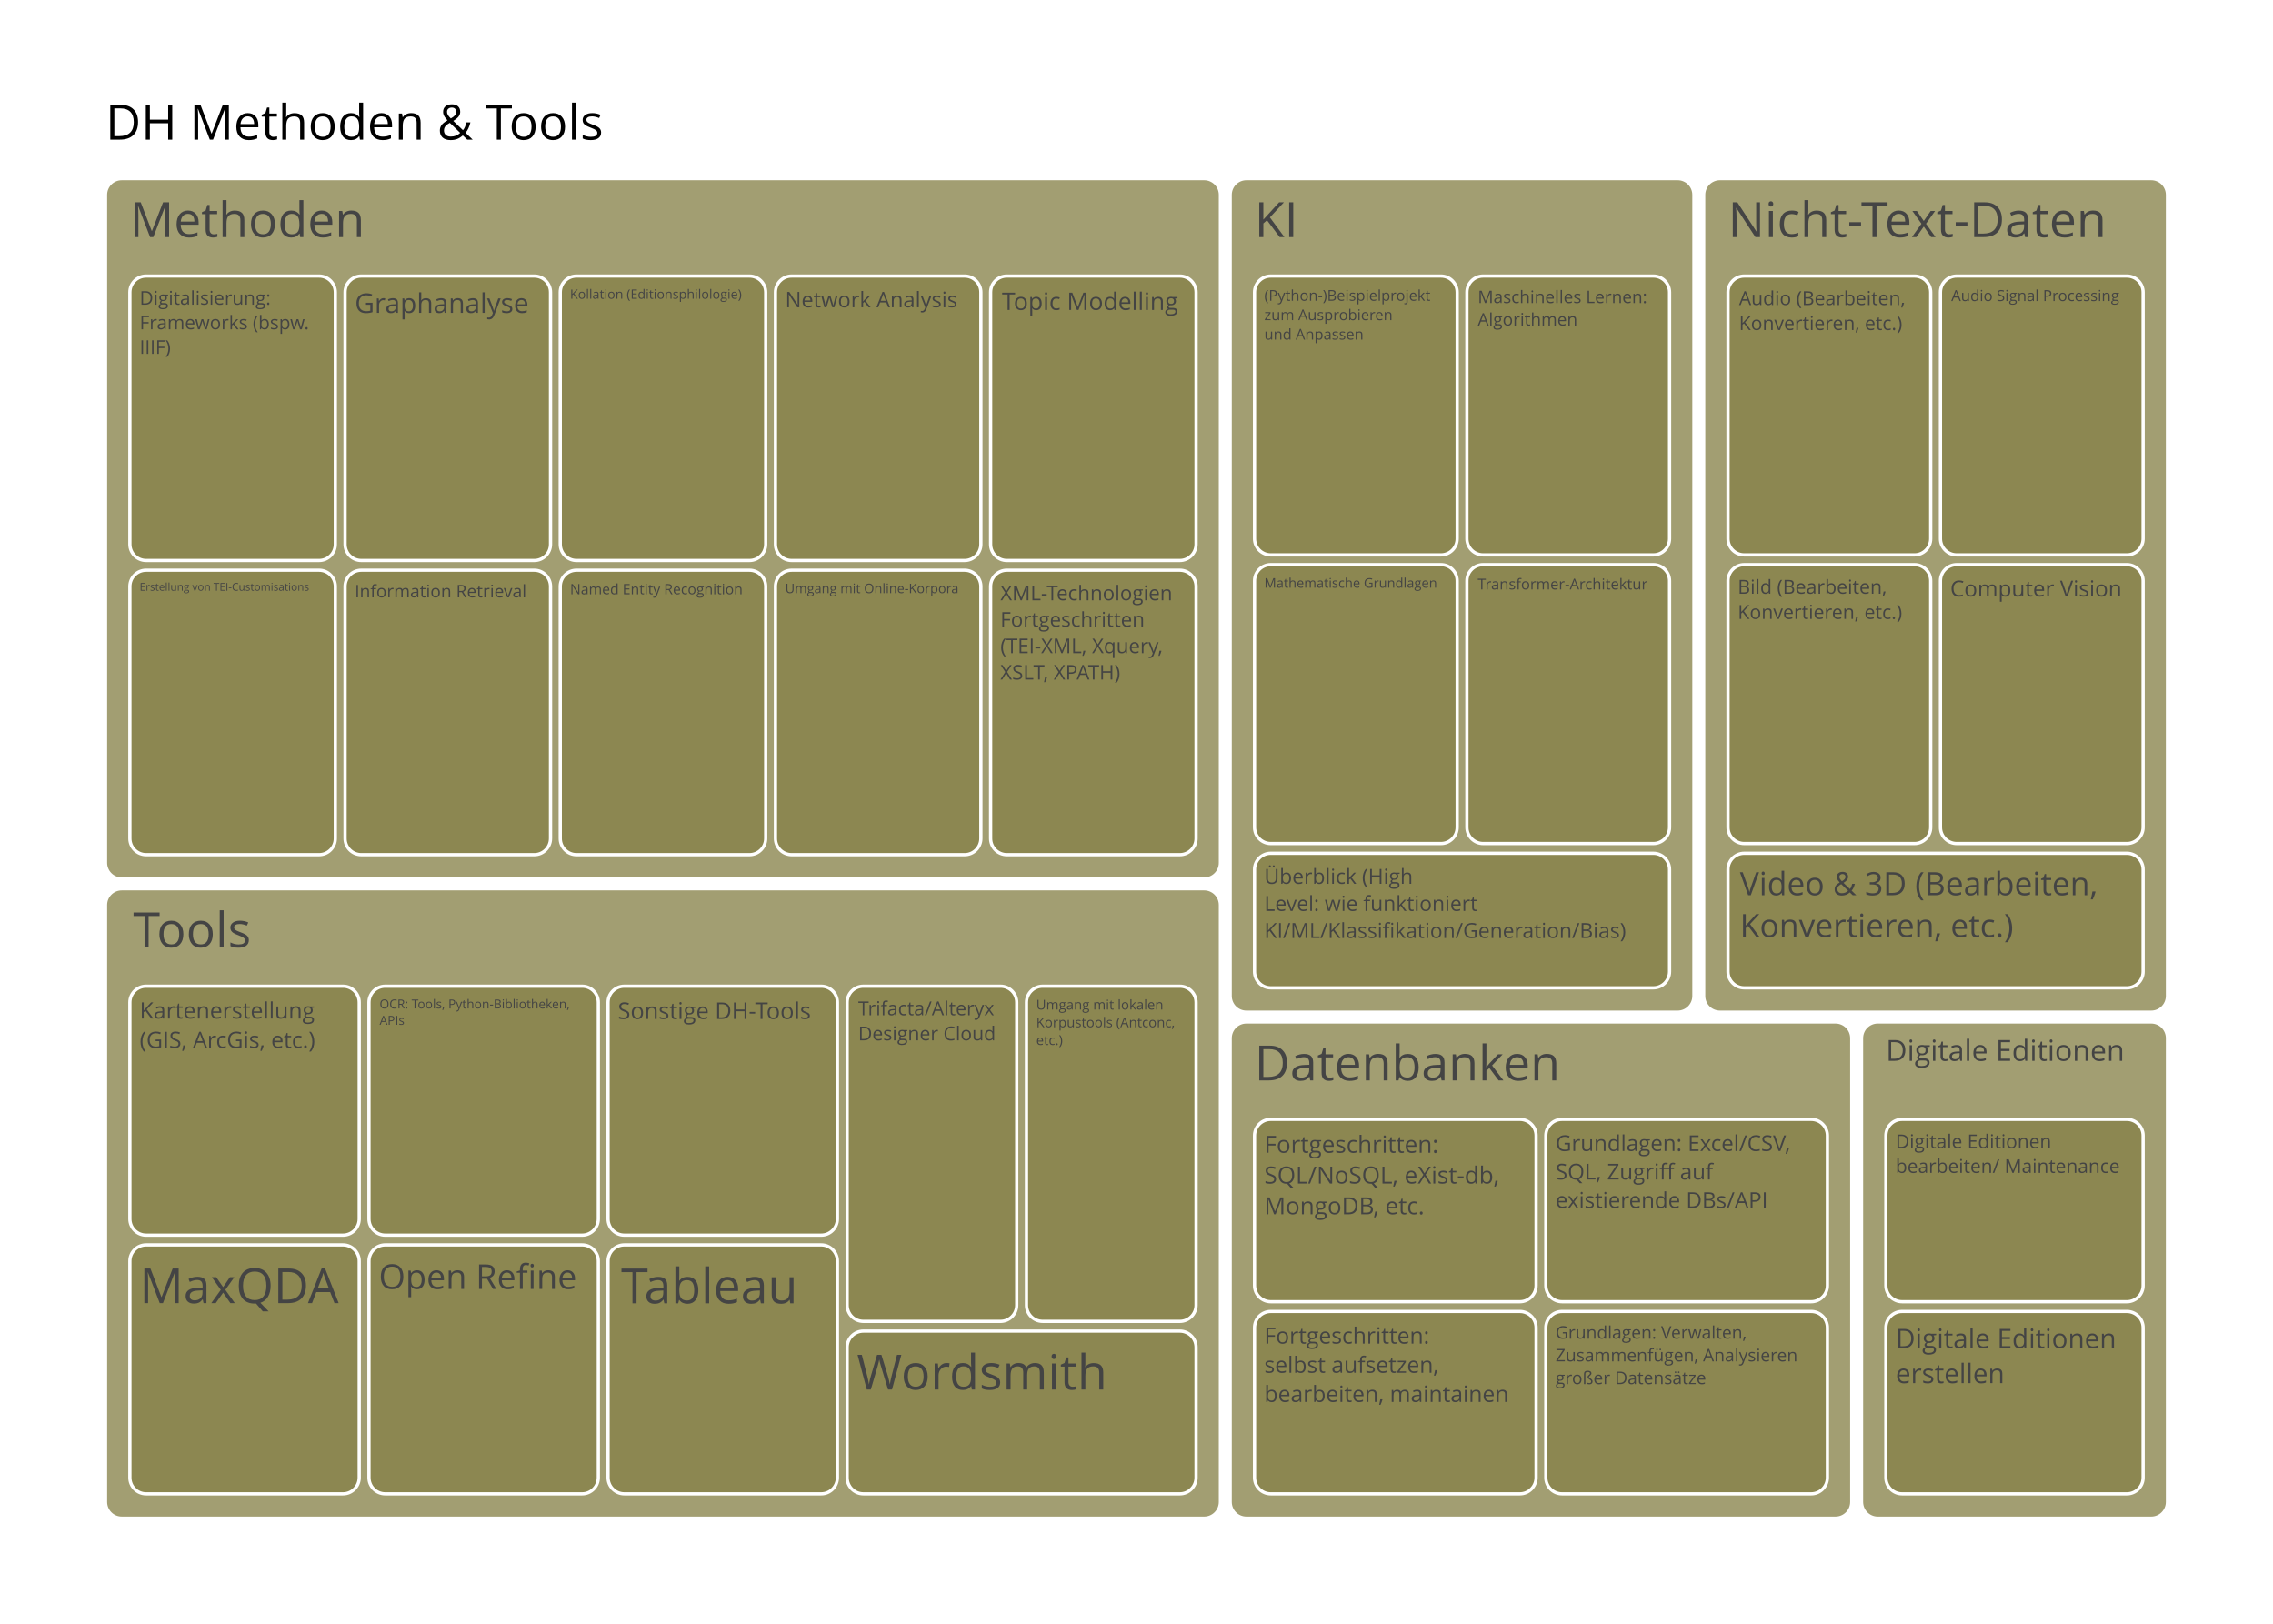
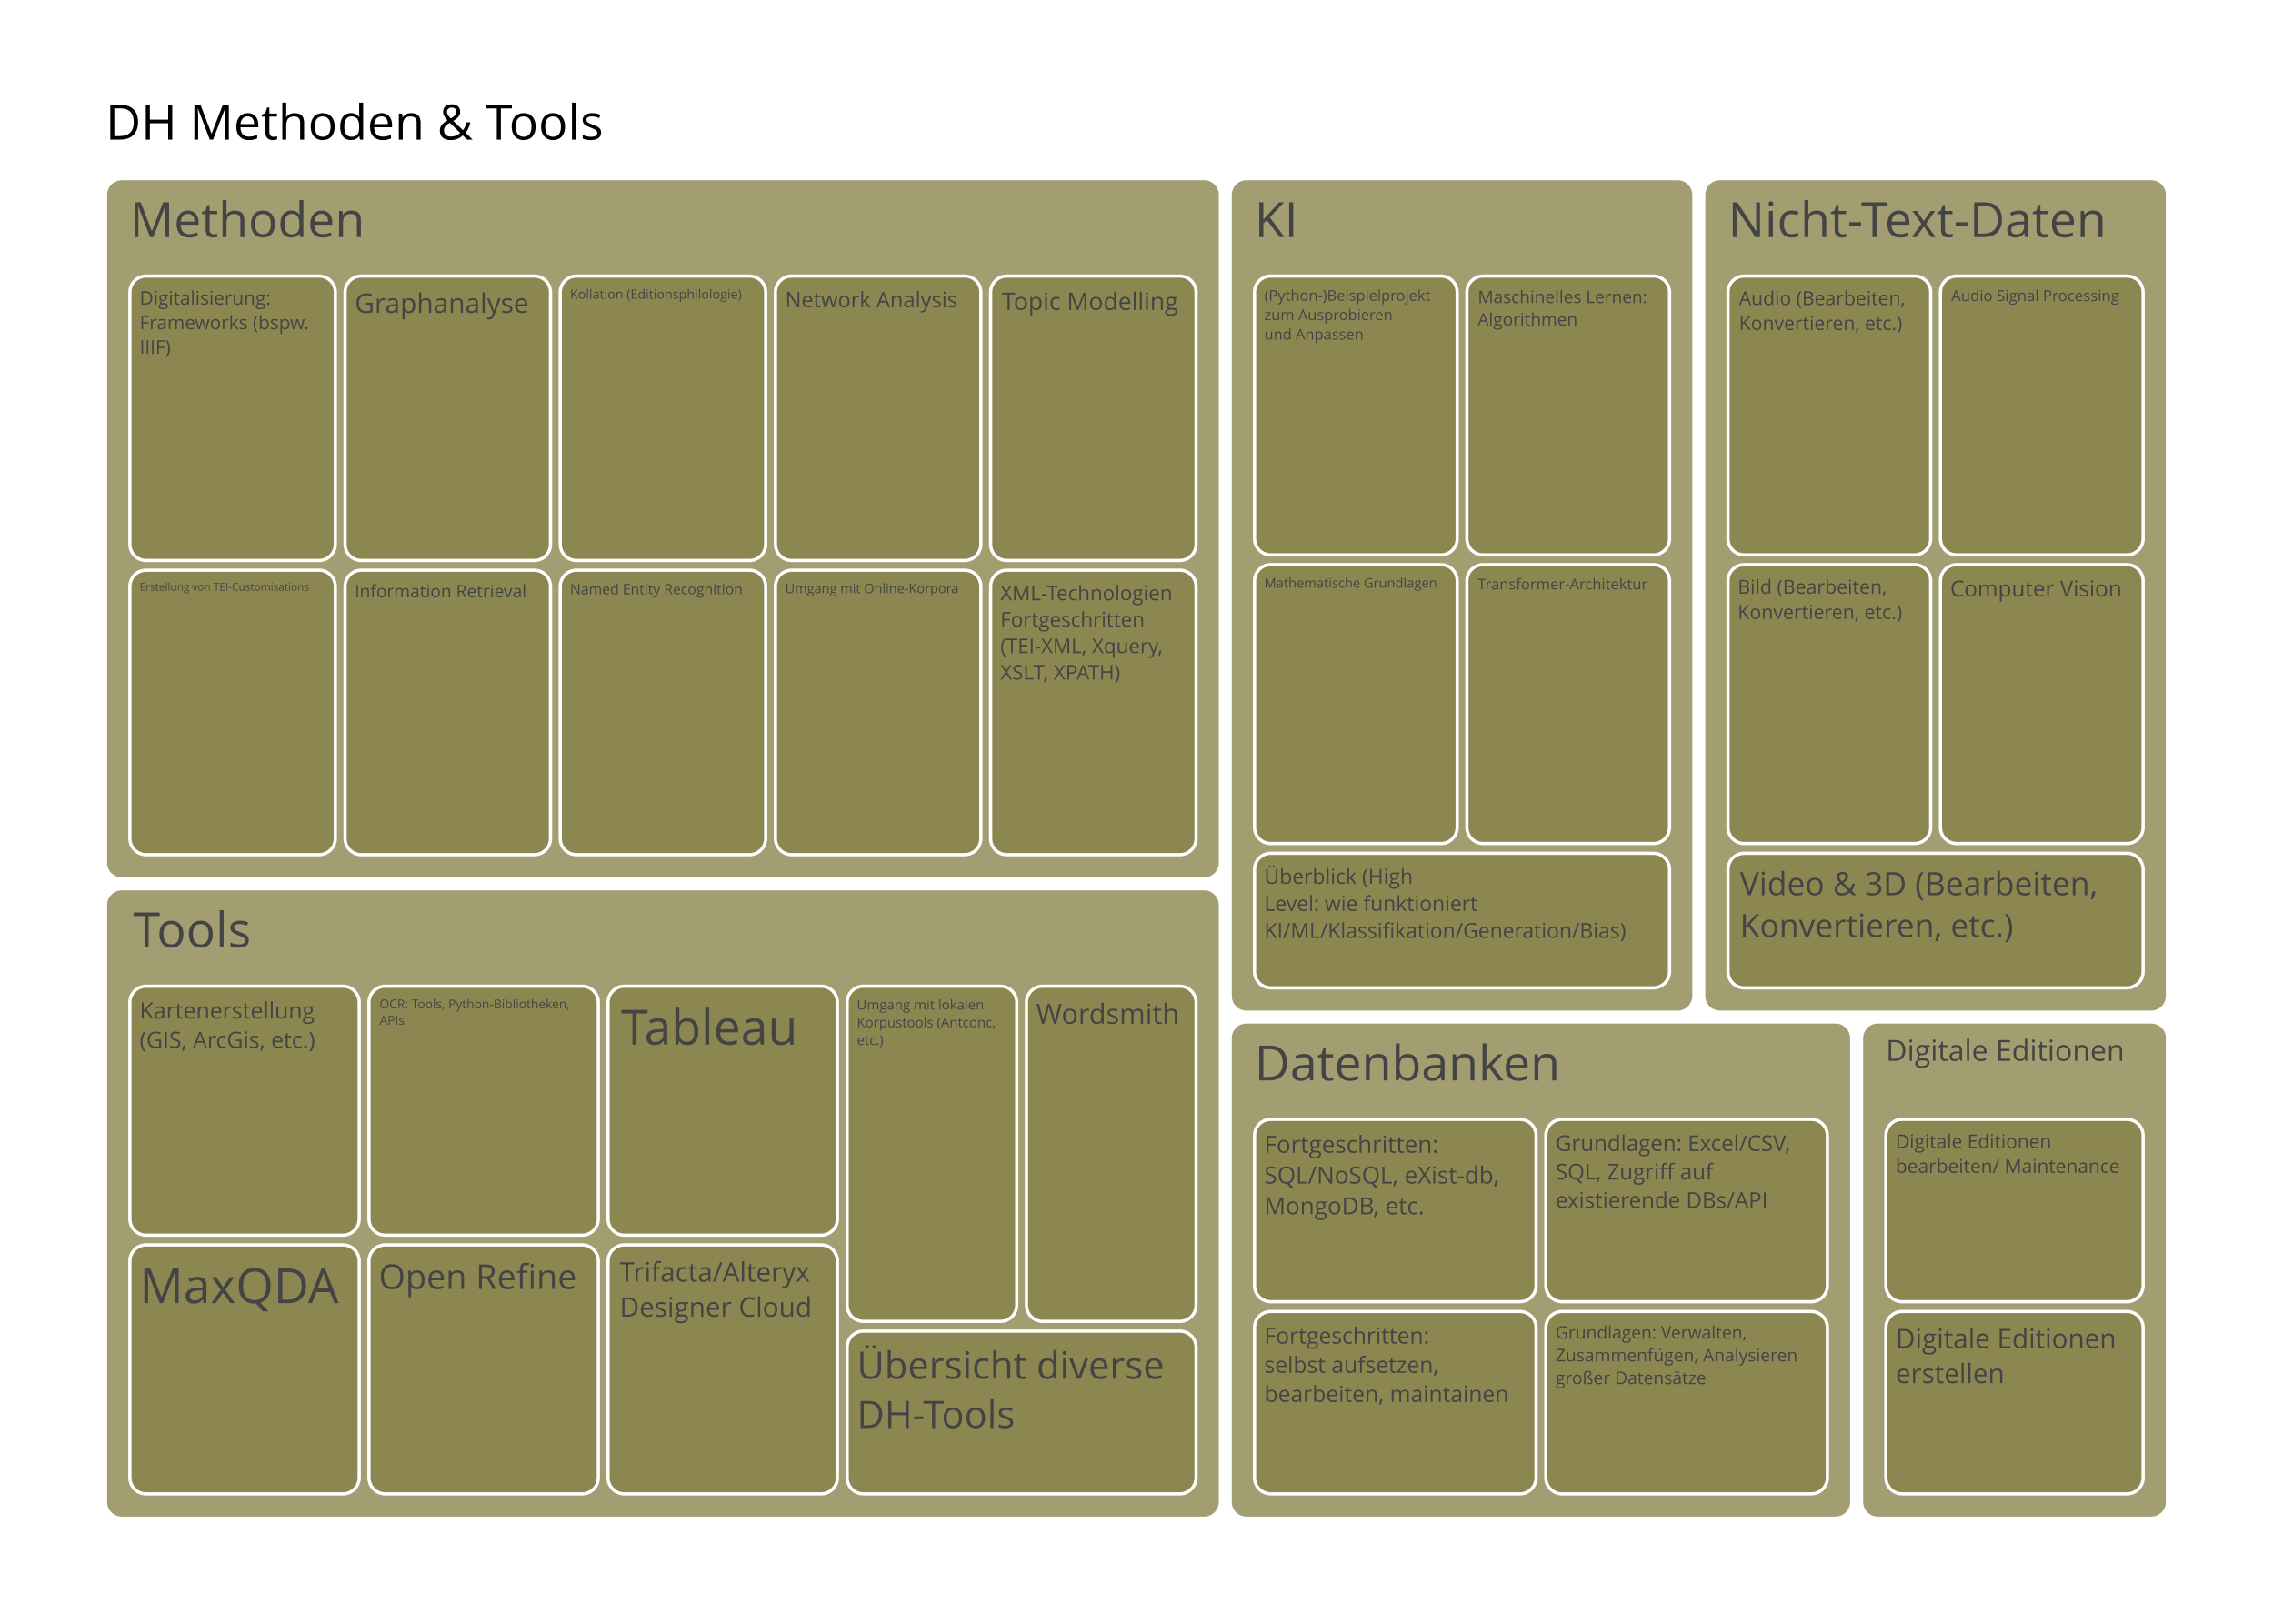
<svg xmlns="http://www.w3.org/2000/svg" class="main-svg" width="700" height="500" style="" viewBox="0 0 700 500">
  <rect x="0" y="0" width="700" height="500" style="fill: rgb(255, 255, 255); fill-opacity: 1;" />
-   <defs id="defs-286e02">
+   <defs id="defs-475397">
    <g class="clips" />
    <g class="gradients" />
    <g class="patterns" />
  </defs>
  <g class="bglayer" />
  <g class="layer-below">
    <g class="imagelayer" />
    <g class="shapelayer" />
  </g>
  <g class="cartesianlayer" />
  <g class="polarlayer" />
  <g class="smithlayer" />
  <g class="ternarylayer" />
  <g class="geolayer" />
  <g class="funnelarealayer" />
  <g class="pielayer" />
  <g class="iciclelayer" />
  <g class="treemaplayer">
    <g class="trace treemap" style="opacity: 1;">
      <g class="slice cursor-pointer">
        <path class="surface" d="M25,30a5,5 0 0 1 5,-5L670,25a5,5 0 0 1 5,5L675,470a5,5 0 0 1 -5,5L30,475a5,5 0 0 1 -5,-5Z" style="pointer-events: none; stroke-width: 0; fill: rgb(0, 0, 0); fill-opacity: 0; stroke: rgb(0, 0, 0); stroke-opacity: 0; opacity: 100;" />
        <g class="slicetext">
          <text data-notex="1" class="slicetext" text-anchor="start" x="0" y="0" style="font-family: 'Open Sans', verdana, arial, sans-serif; font-size: 15px; fill: rgb(0, 0, 0); fill-opacity: 1; white-space: pre;" transform="translate(32.5,43)">DH Methoden &amp; Tools</text>
        </g>
      </g>
      <g class="slice cursor-pointer">
        <path class="surface" d="M32.5,60a5,5 0 0 1 5,-5L370.843,55a5,5 0 0 1 5,5L375.843,265.684a5,5 0 0 1 -5,5L37.5,270.684a5,5 0 0 1 -5,-5Z" style="pointer-events: none; stroke-width: 1; fill: rgb(162, 158, 114); fill-opacity: 1; stroke: rgb(255, 255, 255); stroke-opacity: 1; opacity: 1;" />
        <g class="slicetext">
          <text data-notex="1" class="slicetext" text-anchor="start" x="0" y="0" style="font-family: 'Open Sans', verdana, arial, sans-serif; font-size: 15px; fill: rgb(68, 68, 68); fill-opacity: 1; white-space: pre;" transform="translate(40,73)">Methoden</text>
        </g>
      </g>
      <g class="slice cursor-pointer">
        <path class="surface" d="M32.5,278.684a5,5 0 0 1 5,-5L370.843,273.684a5,5 0 0 1 5,5L375.843,462.5a5,5 0 0 1 -5,5L37.5,467.5a5,5 0 0 1 -5,-5Z" style="pointer-events: none; stroke-width: 1; fill: rgb(162, 158, 114); fill-opacity: 1; stroke: rgb(255, 255, 255); stroke-opacity: 1; opacity: 1;" />
        <g class="slicetext">
          <text data-notex="1" class="slicetext" text-anchor="start" x="0" y="0" style="font-family: 'Open Sans', verdana, arial, sans-serif; font-size: 15px; fill: rgb(68, 68, 68); fill-opacity: 1; white-space: pre;" transform="translate(41,291.6842)">Tools</text>
        </g>
      </g>
      <g class="slice cursor-pointer">
        <path class="surface" d="M378.843,60a5,5 0 0 1 5,-5L516.671,55a5,5 0 0 1 5,5L521.671,306.688a5,5 0 0 1 -5,5L383.843,311.688a5,5 0 0 1 -5,-5Z" style="pointer-events: none; stroke-width: 1; fill: rgb(162, 158, 114); fill-opacity: 1; stroke: rgb(255, 255, 255); stroke-opacity: 1; opacity: 1;" />
        <g class="slicetext">
          <text data-notex="1" class="slicetext" text-anchor="start" x="0" y="0" style="font-family: 'Open Sans', verdana, arial, sans-serif; font-size: 15px; fill: rgb(68, 68, 68); fill-opacity: 1; white-space: pre;" transform="translate(386.3429,73)">KI</text>
        </g>
      </g>
      <g class="slice cursor-pointer">
        <path class="surface" d="M524.671,60a5,5 0 0 1 5,-5L662.5,55a5,5 0 0 1 5,5L667.5,306.688a5,5 0 0 1 -5,5L529.671,311.688a5,5 0 0 1 -5,-5Z" style="pointer-events: none; stroke-width: 1; fill: rgb(162, 158, 114); fill-opacity: 1; stroke: rgb(255, 255, 255); stroke-opacity: 1; opacity: 1;" />
        <g class="slicetext">
          <text data-notex="1" class="slicetext" text-anchor="start" x="0" y="0" style="font-family: 'Open Sans', verdana, arial, sans-serif; font-size: 15px; fill: rgb(68, 68, 68); fill-opacity: 1; white-space: pre;" transform="translate(532.1714,73)">Nicht-Text-Daten</text>
        </g>
      </g>
      <g class="slice cursor-pointer">
        <path class="surface" d="M378.843,319.688a5,5 0 0 1 5,-5L565.281,314.688a5,5 0 0 1 5,5L570.281,462.5a5,5 0 0 1 -5,5L383.843,467.5a5,5 0 0 1 -5,-5Z" style="pointer-events: none; stroke-width: 1; fill: rgb(162, 158, 114); fill-opacity: 1; stroke: rgb(255, 255, 255); stroke-opacity: 1; opacity: 1;" />
        <g class="slicetext">
          <text data-notex="1" class="slicetext" text-anchor="start" x="0" y="0" style="font-family: 'Open Sans', verdana, arial, sans-serif; font-size: 15px; fill: rgb(68, 68, 68); fill-opacity: 1; white-space: pre;" transform="translate(386.3429,332.6875)">Datenbanken</text>
        </g>
      </g>
      <g class="slice cursor-pointer">
        <path class="surface" d="M573.281,319.688a5,5 0 0 1 5,-5L662.5,314.688a5,5 0 0 1 5,5L667.5,462.5a5,5 0 0 1 -5,5L578.281,467.5a5,5 0 0 1 -5,-5Z" style="pointer-events: none; stroke-width: 1; fill: rgb(162, 158, 114); fill-opacity: 1; stroke: rgb(255, 255, 255); stroke-opacity: 1; opacity: 1;" />
        <g class="slicetext">
          <text data-notex="1" class="slicetext" text-anchor="start" x="0" y="0" style="font-family: 'Open Sans', verdana, arial, sans-serif; font-size: 15px; fill: rgb(68, 68, 68); fill-opacity: 1; white-space: pre;" transform="translate(580.781,326.6631)scale(0.5983735)">Digitale Editionen</text>
        </g>
      </g>
      <g class="slice cursor-pointer">
        <path class="surface" d="M40,90a5,5 0 0 1 5,-5L98.269,85a5,5 0 0 1 5,5L103.269,167.592a5,5 0 0 1 -5,5L45,172.592a5,5 0 0 1 -5,-5Z" style="pointer-events: none; stroke-width: 1; fill: rgb(140, 135, 81); fill-opacity: 1; stroke: rgb(255, 255, 255); stroke-opacity: 1; opacity: 1;" />
        <g class="slicetext">
          <text data-notex="1" class="slicetext" text-anchor="start" x="0" y="0" style="font-family: 'Open Sans', verdana, arial, sans-serif; font-size: 15px; fill: rgb(68, 68, 68); fill-opacity: 1; white-space: pre;" transform="translate(43,93.82084)scale(0.388056)">
            <tspan class="line" dy="0em" x="0" y="0">Digitalisierung:</tspan>
            <tspan class="line" dy="1.3em" x="0" y="0">Frameworks (bspw.</tspan>
            <tspan class="line" dy="2.6em" x="0" y="0">IIIF)</tspan>
          </text>
        </g>
      </g>
      <g class="slice cursor-pointer">
        <path class="surface" d="M40,180.592a5,5 0 0 1 5,-5L98.269,175.592a5,5 0 0 1 5,5L103.269,258.184a5,5 0 0 1 -5,5L45,263.184a5,5 0 0 1 -5,-5Z" style="pointer-events: none; stroke-width: 1; fill: rgb(140, 135, 81); fill-opacity: 1; stroke: rgb(255, 255, 255); stroke-opacity: 1; opacity: 1;" />
        <g class="slicetext">
          <text data-notex="1" class="slicetext" text-anchor="start" x="0" y="0" style="font-family: 'Open Sans', verdana, arial, sans-serif; font-size: 15px; fill: rgb(68, 68, 68); fill-opacity: 1; white-space: pre;" transform="translate(43,181.9012)scale(0.2206084)">Erstellung von TEI-Customisations</text>
        </g>
      </g>
      <g class="slice cursor-pointer">
        <path class="surface" d="M106.269,90a5,5 0 0 1 5,-5L164.537,85a5,5 0 0 1 5,5L169.537,167.592a5,5 0 0 1 -5,5L111.269,172.592a5,5 0 0 1 -5,-5Z" style="pointer-events: none; stroke-width: 1; fill: rgb(140, 135, 81); fill-opacity: 1; stroke: rgb(255, 255, 255); stroke-opacity: 1; opacity: 1;" />
        <g class="slicetext">
          <text data-notex="1" class="slicetext" text-anchor="start" x="0" y="0" style="font-family: 'Open Sans', verdana, arial, sans-serif; font-size: 15px; fill: rgb(68, 68, 68); fill-opacity: 1; white-space: pre;" transform="translate(109.2686,96.34515)scale(0.5563431)">Graphanalyse</text>
        </g>
      </g>
      <g class="slice cursor-pointer">
        <path class="surface" d="M106.269,180.592a5,5 0 0 1 5,-5L164.537,175.592a5,5 0 0 1 5,5L169.537,258.184a5,5 0 0 1 -5,5L111.269,263.184a5,5 0 0 1 -5,-5Z" style="pointer-events: none; stroke-width: 1; fill: rgb(140, 135, 81); fill-opacity: 1; stroke: rgb(255, 255, 255); stroke-opacity: 1; opacity: 1;" />
        <g class="slicetext">
          <text data-notex="1" class="slicetext" text-anchor="start" x="0" y="0" style="font-family: 'Open Sans', verdana, arial, sans-serif; font-size: 15px; fill: rgb(68, 68, 68); fill-opacity: 1; white-space: pre;" transform="translate(109.2686,183.9558)scale(0.3575794)">Information Retrieval</text>
        </g>
      </g>
      <g class="slice cursor-pointer">
        <path class="surface" d="M172.537,90a5,5 0 0 1 5,-5L230.806,85a5,5 0 0 1 5,5L235.806,167.592a5,5 0 0 1 -5,5L177.537,172.592a5,5 0 0 1 -5,-5Z" style="pointer-events: none; stroke-width: 1; fill: rgb(140, 135, 81); fill-opacity: 1; stroke: rgb(255, 255, 255); stroke-opacity: 1; opacity: 1;" />
        <g class="slicetext">
          <text data-notex="1" class="slicetext" text-anchor="start" x="0" y="0" style="font-family: 'Open Sans', verdana, arial, sans-serif; font-size: 15px; fill: rgb(68, 68, 68); fill-opacity: 1; white-space: pre;" transform="translate(175.5371,91.99693)scale(0.2664623)">Kollation (Editionsphilologie)</text>
        </g>
      </g>
      <g class="slice cursor-pointer">
        <path class="surface" d="M172.537,180.592a5,5 0 0 1 5,-5L230.806,175.592a5,5 0 0 1 5,5L235.806,258.184a5,5 0 0 1 -5,5L177.537,263.184a5,5 0 0 1 -5,-5Z" style="pointer-events: none; stroke-width: 1; fill: rgb(140, 135, 81); fill-opacity: 1; stroke: rgb(255, 255, 255); stroke-opacity: 1; opacity: 1;" />
        <g class="slicetext">
          <text data-notex="1" class="slicetext" text-anchor="start" x="0" y="0" style="font-family: 'Open Sans', verdana, arial, sans-serif; font-size: 15px; fill: rgb(68, 68, 68); fill-opacity: 1; white-space: pre;" transform="translate(175.5371,183.0002)scale(0.2938734)">Named Entity Recognition</text>
        </g>
      </g>
      <g class="slice cursor-pointer">
        <path class="surface" d="M238.806,90a5,5 0 0 1 5,-5L297.074,85a5,5 0 0 1 5,5L302.074,167.592a5,5 0 0 1 -5,5L243.806,172.592a5,5 0 0 1 -5,-5Z" style="pointer-events: none; stroke-width: 1; fill: rgb(140, 135, 81); fill-opacity: 1; stroke: rgb(255, 255, 255); stroke-opacity: 1; opacity: 1;" />
        <g class="slicetext">
          <text data-notex="1" class="slicetext" text-anchor="start" x="0" y="0" style="font-family: 'Open Sans', verdana, arial, sans-serif; font-size: 15px; fill: rgb(68, 68, 68); fill-opacity: 1; white-space: pre;" transform="translate(241.8057,94.62383)scale(0.441589)">Network Analysis</text>
        </g>
      </g>
      <g class="slice cursor-pointer">
        <path class="surface" d="M305.074,90a5,5 0 0 1 5,-5L363.343,85a5,5 0 0 1 5,5L368.343,167.592a5,5 0 0 1 -5,5L310.074,172.592a5,5 0 0 1 -5,-5Z" style="pointer-events: none; stroke-width: 1; fill: rgb(140, 135, 81); fill-opacity: 1; stroke: rgb(255, 255, 255); stroke-opacity: 1; opacity: 1;" />
        <g class="slicetext">
          <text data-notex="1" class="slicetext" text-anchor="start" x="0" y="0" style="font-family: 'Open Sans', verdana, arial, sans-serif; font-size: 15px; fill: rgb(68, 68, 68); fill-opacity: 1; white-space: pre;" transform="translate(308.5701,95.43748)scale(0.4958318)">Topic Modelling</text>
        </g>
      </g>
      <g class="slice cursor-pointer">
        <path class="surface" d="M238.806,180.592a5,5 0 0 1 5,-5L297.074,175.592a5,5 0 0 1 5,5L302.074,258.184a5,5 0 0 1 -5,5L243.806,263.184a5,5 0 0 1 -5,-5Z" style="pointer-events: none; stroke-width: 1; fill: rgb(140, 135, 81); fill-opacity: 1; stroke: rgb(255, 255, 255); stroke-opacity: 1; opacity: 1;" />
        <g class="slicetext">
          <text data-notex="1" class="slicetext" text-anchor="start" x="0" y="0" style="font-family: 'Open Sans', verdana, arial, sans-serif; font-size: 15px; fill: rgb(68, 68, 68); fill-opacity: 1; white-space: pre;" transform="translate(241.8057,182.6501)scale(0.2705336)">Umgang mit Online-Korpora</text>
        </g>
      </g>
      <g class="slice cursor-pointer">
        <path class="surface" d="M305.074,180.592a5,5 0 0 1 5,-5L363.343,175.592a5,5 0 0 1 5,5L368.343,258.184a5,5 0 0 1 -5,5L310.074,263.184a5,5 0 0 1 -5,-5Z" style="pointer-events: none; stroke-width: 1; fill: rgb(140, 135, 81); fill-opacity: 1; stroke: rgb(255, 255, 255); stroke-opacity: 1; opacity: 1;" />
        <g class="slicetext">
          <text data-notex="1" class="slicetext" text-anchor="start" x="0" y="0" style="font-family: 'Open Sans', verdana, arial, sans-serif; font-size: 15px; fill: rgb(68, 68, 68); fill-opacity: 1; white-space: pre;" transform="translate(308.0743,184.851)scale(0.4172574)">
            <tspan class="line" dy="0em" x="0" y="0">XML-Technologien</tspan>
            <tspan class="line" dy="1.3em" x="0" y="0">Fortgeschritten</tspan>
            <tspan class="line" dy="2.6em" x="0" y="0">(TEI-XML, Xquery,</tspan>
            <tspan class="line" dy="3.9em" x="0" y="0">XSLT, XPATH)</tspan>
          </text>
        </g>
      </g>
      <g class="slice cursor-pointer">
        <path class="surface" d="M40,308.684a5,5 0 0 1 5,-5L105.632,303.684a5,5 0 0 1 5,5L110.632,375.342a5,5 0 0 1 -5,5L45,380.342a5,5 0 0 1 -5,-5Z" style="pointer-events: none; stroke-width: 1; fill: rgb(140, 135, 81); fill-opacity: 1; stroke: rgb(255, 255, 255); stroke-opacity: 1; opacity: 1;" />
        <g class="slicetext">
          <text data-notex="1" class="slicetext" text-anchor="start" x="0" y="0" style="font-family: 'Open Sans', verdana, arial, sans-serif; font-size: 15px; fill: rgb(68, 68, 68); fill-opacity: 1; white-space: pre;" transform="translate(43,313.644)scale(0.4639856)">
            <tspan class="line" dy="0em" x="0" y="0">Kartenerstellung</tspan>
            <tspan class="line" dy="1.3em" x="0" y="0">(GIS, ArcGis, etc.)</tspan>
          </text>
        </g>
      </g>
      <g class="slice cursor-pointer">
        <path class="surface" d="M40,388.342a5,5 0 0 1 5,-5L105.632,383.342a5,5 0 0 1 5,5L110.632,455a5,5 0 0 1 -5,5L45,460a5,5 0 0 1 -5,-5Z" style="pointer-events: none; stroke-width: 1; fill: rgb(140, 135, 81); fill-opacity: 1; stroke: rgb(255, 255, 255); stroke-opacity: 1; opacity: 1;" />
        <g class="slicetext">
          <text data-notex="1" class="slicetext" text-anchor="start" x="0" y="0" style="font-family: 'Open Sans', verdana, arial, sans-serif; font-size: 15px; fill: rgb(68, 68, 68); fill-opacity: 1; white-space: pre;" transform="translate(43,401.2787)scale(0.9957708)">MaxQDA</text>
        </g>
      </g>
      <g class="slice cursor-pointer">
        <path class="surface" d="M113.632,308.684a5,5 0 0 1 5,-5L179.263,303.684a5,5 0 0 1 5,5L184.263,375.342a5,5 0 0 1 -5,5L118.632,380.342a5,5 0 0 1 -5,-5Z" style="pointer-events: none; stroke-width: 1; fill: rgb(140, 135, 81); fill-opacity: 1; stroke: rgb(255, 255, 255); stroke-opacity: 1; opacity: 1;" />
        <g class="slicetext">
          <text data-notex="1" class="slicetext" text-anchor="start" x="0" y="0" style="font-family: 'Open Sans', verdana, arial, sans-serif; font-size: 15px; fill: rgb(68, 68, 68); fill-opacity: 1; white-space: pre;" transform="translate(116.8892,310.5455)scale(0.2574169)">
            <tspan class="line" dy="0em" x="0" y="0">OCR: Tools, Python-Bibliotheken,</tspan>
            <tspan class="line" dy="1.3em" x="0" y="0">APIs</tspan>
          </text>
        </g>
      </g>
      <g class="slice cursor-pointer">
        <path class="surface" d="M113.632,388.342a5,5 0 0 1 5,-5L179.263,383.342a5,5 0 0 1 5,5L184.263,455a5,5 0 0 1 -5,5L118.632,460a5,5 0 0 1 -5,-5Z" style="pointer-events: none; stroke-width: 1; fill: rgb(140, 135, 81); fill-opacity: 1; stroke: rgb(255, 255, 255); stroke-opacity: 1; opacity: 1;" />
        <g class="slicetext">
          <text data-notex="1" class="slicetext" text-anchor="start" x="0" y="0" style="font-family: 'Open Sans', verdana, arial, sans-serif; font-size: 15px; fill: rgb(68, 68, 68); fill-opacity: 1; white-space: pre;" transform="translate(116.6317,396.9104)scale(0.7045532)">Open Refine</text>
        </g>
      </g>
      <g class="slice cursor-pointer">
        <path class="surface" d="M187.263,308.684a5,5 0 0 1 5,-5L252.895,303.684a5,5 0 0 1 5,5L257.895,375.342a5,5 0 0 1 -5,5L192.263,380.342a5,5 0 0 1 -5,-5Z" style="pointer-events: none; stroke-width: 1; fill: rgb(140, 135, 81); fill-opacity: 1; stroke: rgb(255, 255, 255); stroke-opacity: 1; opacity: 1;" />
        <g class="slicetext">
-           <text data-notex="1" class="slicetext" text-anchor="start" x="0" y="0" style="font-family: 'Open Sans', verdana, arial, sans-serif; font-size: 15px; fill: rgb(68, 68, 68); fill-opacity: 1; white-space: pre;" transform="translate(190.2635,313.7736)scale(0.472627)">Sonstige DH-Tools</text>
+           <text data-notex="1" class="slicetext" text-anchor="start" x="0" y="0" style="font-family: 'Open Sans', verdana, arial, sans-serif; font-size: 15px; fill: rgb(68, 68, 68); fill-opacity: 1; white-space: pre;" transform="translate(191.2635,321.6842)">Tableau</text>
        </g>
      </g>
      <g class="slice cursor-pointer">
        <path class="surface" d="M187.263,388.342a5,5 0 0 1 5,-5L252.895,383.342a5,5 0 0 1 5,5L257.895,455a5,5 0 0 1 -5,5L192.263,460a5,5 0 0 1 -5,-5Z" style="pointer-events: none; stroke-width: 1; fill: rgb(140, 135, 81); fill-opacity: 1; stroke: rgb(255, 255, 255); stroke-opacity: 1; opacity: 1;" />
        <g class="slicetext">
-           <text data-notex="1" class="slicetext" text-anchor="start" x="0" y="0" style="font-family: 'Open Sans', verdana, arial, sans-serif; font-size: 15px; fill: rgb(68, 68, 68); fill-opacity: 1; white-space: pre;" transform="translate(191.2635,401.3421)">Tableau</text>
-         </g>
-       </g>
-       <g class="slice cursor-pointer">
-         <path class="surface" d="M260.895,308.684a5,5 0 0 1 5,-5L308.119,303.684a5,5 0 0 1 5,5L313.119,401.895a5,5 0 0 1 -5,5L265.895,406.895a5,5 0 0 1 -5,-5Z" style="pointer-events: none; stroke-width: 1; fill: rgb(140, 135, 81); fill-opacity: 1; stroke: rgb(255, 255, 255); stroke-opacity: 1; opacity: 1;" />
-         <g class="slicetext">
-           <text data-notex="1" class="slicetext" text-anchor="start" x="0" y="0" style="font-family: 'Open Sans', verdana, arial, sans-serif; font-size: 15px; fill: rgb(68, 68, 68); fill-opacity: 1; white-space: pre;" transform="translate(264.2916,312.6294)scale(0.3963456)">
+           <text data-notex="1" class="slicetext" text-anchor="start" x="0" y="0" style="font-family: 'Open Sans', verdana, arial, sans-serif; font-size: 15px; fill: rgb(68, 68, 68); fill-opacity: 1; white-space: pre;" transform="translate(190.8177,394.6549)scale(0.5541843)">
            <tspan class="line" dy="0em" x="0" y="0">Trifacta/Alteryx</tspan>
            <tspan class="line" dy="1.3em" x="0" y="0">Designer Cloud</tspan>
          </text>
        </g>
      </g>
      <g class="slice cursor-pointer">
-         <path class="surface" d="M316.119,308.684a5,5 0 0 1 5,-5L363.343,303.684a5,5 0 0 1 5,5L368.343,401.895a5,5 0 0 1 -5,5L321.119,406.895a5,5 0 0 1 -5,-5Z" style="pointer-events: none; stroke-width: 1; fill: rgb(140, 135, 81); fill-opacity: 1; stroke: rgb(255, 255, 255); stroke-opacity: 1; opacity: 1;" />
-         <g class="slicetext">
-           <text data-notex="1" class="slicetext" text-anchor="start" x="0" y="0" style="font-family: 'Open Sans', verdana, arial, sans-serif; font-size: 15px; fill: rgb(68, 68, 68); fill-opacity: 1; white-space: pre;" transform="translate(319.119,310.8733)scale(0.2792716)">
+         <path class="surface" d="M260.895,308.684a5,5 0 0 1 5,-5L308.119,303.684a5,5 0 0 1 5,5L313.119,401.895a5,5 0 0 1 -5,5L265.895,406.895a5,5 0 0 1 -5,-5Z" style="pointer-events: none; stroke-width: 1; fill: rgb(140, 135, 81); fill-opacity: 1; stroke: rgb(255, 255, 255); stroke-opacity: 1; opacity: 1;" />
+         <g class="slicetext">
+           <text data-notex="1" class="slicetext" text-anchor="start" x="0" y="0" style="font-family: 'Open Sans', verdana, arial, sans-serif; font-size: 15px; fill: rgb(68, 68, 68); fill-opacity: 1; white-space: pre;" transform="translate(263.8952,310.8733)scale(0.2792716)">
            <tspan class="line" dy="0em" x="0" y="0">Umgang mit lokalen</tspan>
            <tspan class="line" dy="1.3em" x="0" y="0">Korpustools (Antconc,</tspan>
            <tspan class="line" dy="2.6em" x="0" y="0">etc.)</tspan>
          </text>
        </g>
      </g>
      <g class="slice cursor-pointer">
+         <path class="surface" d="M316.119,308.684a5,5 0 0 1 5,-5L363.343,303.684a5,5 0 0 1 5,5L368.343,401.895a5,5 0 0 1 -5,5L321.119,406.895a5,5 0 0 1 -5,-5Z" style="pointer-events: none; stroke-width: 1; fill: rgb(140, 135, 81); fill-opacity: 1; stroke: rgb(255, 255, 255); stroke-opacity: 1; opacity: 1;" />
+         <g class="slicetext">
+           <text data-notex="1" class="slicetext" text-anchor="start" x="0" y="0" style="font-family: 'Open Sans', verdana, arial, sans-serif; font-size: 15px; fill: rgb(68, 68, 68); fill-opacity: 1; white-space: pre;" transform="translate(319.119,315.2574)scale(0.5715463)">Wordsmith</text>
+         </g>
+       </g>
+       <g class="slice cursor-pointer">
        <path class="surface" d="M260.895,414.895a5,5 0 0 1 5,-5L363.343,409.895a5,5 0 0 1 5,5L368.343,455a5,5 0 0 1 -5,5L265.895,460a5,5 0 0 1 -5,-5Z" style="pointer-events: none; stroke-width: 1; fill: rgb(140, 135, 81); fill-opacity: 1; stroke: rgb(255, 255, 255); stroke-opacity: 1; opacity: 1;" />
        <g class="slicetext">
-           <text data-notex="1" class="slicetext" text-anchor="start" x="0" y="0" style="font-family: 'Open Sans', verdana, arial, sans-serif; font-size: 15px; fill: rgb(68, 68, 68); fill-opacity: 1; white-space: pre;" transform="translate(263.8952,427.8947)">Wordsmith</text>
+           <text data-notex="1" class="slicetext" text-anchor="start" x="0" y="0" style="font-family: 'Open Sans', verdana, arial, sans-serif; font-size: 15px; fill: rgb(68, 68, 68); fill-opacity: 1; white-space: pre;" transform="translate(263.8952,424.5596)scale(0.7776557)">
+             <tspan class="line" dy="0em" x="0" y="0">Übersicht diverse</tspan>
+             <tspan class="line" dy="1.3em" x="0" y="0">DH-Tools</tspan>
+           </text>
        </g>
      </g>
      <g class="slice cursor-pointer">
        <path class="surface" d="M386.343,90a5,5 0 0 1 5,-5L443.757,85a5,5 0 0 1 5,5L448.757,165.875a5,5 0 0 1 -5,5L391.343,170.875a5,5 0 0 1 -5,-5Z" style="pointer-events: none; stroke-width: 1; fill: rgb(140, 135, 81); fill-opacity: 1; stroke: rgb(255, 255, 255); stroke-opacity: 1; opacity: 1;" />
        <g class="slicetext">
          <text data-notex="1" class="slicetext" text-anchor="start" x="0" y="0" style="font-family: 'Open Sans', verdana, arial, sans-serif; font-size: 15px; fill: rgb(68, 68, 68); fill-opacity: 1; white-space: pre;" transform="translate(389.3429,92.60251)scale(0.3068339)">
            <tspan class="line" dy="0em" x="0" y="0">(Python-)Beispielprojekt</tspan>
            <tspan class="line" dy="1.3em" x="0" y="0">zum Ausprobieren</tspan>
            <tspan class="line" dy="2.6em" x="0" y="0">und Anpassen</tspan>
          </text>
        </g>
      </g>
      <g class="slice cursor-pointer">
        <path class="surface" d="M451.757,90a5,5 0 0 1 5,-5L509.171,85a5,5 0 0 1 5,5L514.171,165.875a5,5 0 0 1 -5,5L456.757,170.875a5,5 0 0 1 -5,-5Z" style="pointer-events: none; stroke-width: 1; fill: rgb(140, 135, 81); fill-opacity: 1; stroke: rgb(255, 255, 255); stroke-opacity: 1; opacity: 1;" />
        <g class="slicetext">
          <text data-notex="1" class="slicetext" text-anchor="start" x="0" y="0" style="font-family: 'Open Sans', verdana, arial, sans-serif; font-size: 15px; fill: rgb(68, 68, 68); fill-opacity: 1; white-space: pre;" transform="translate(455.1119,93.3221)scale(0.3548068)">
            <tspan class="line" dy="0em" x="0" y="0">Maschinelles Lernen:</tspan>
            <tspan class="line" dy="1.3em" x="0" y="0">Algorithmen</tspan>
          </text>
        </g>
      </g>
      <g class="slice cursor-pointer">
        <path class="surface" d="M386.343,178.875a5,5 0 0 1 5,-5L443.757,173.875a5,5 0 0 1 5,5L448.757,254.75a5,5 0 0 1 -5,5L391.343,259.75a5,5 0 0 1 -5,-5Z" style="pointer-events: none; stroke-width: 1; fill: rgb(140, 135, 81); fill-opacity: 1; stroke: rgb(255, 255, 255); stroke-opacity: 1; opacity: 1;" />
        <g class="slicetext">
          <text data-notex="1" class="slicetext" text-anchor="start" x="0" y="0" style="font-family: 'Open Sans', verdana, arial, sans-serif; font-size: 15px; fill: rgb(68, 68, 68); fill-opacity: 1; white-space: pre;" transform="translate(389.3429,180.9785)scale(0.2735653)">Mathematische Grundlagen</text>
        </g>
      </g>
      <g class="slice cursor-pointer">
        <path class="surface" d="M451.757,178.875a5,5 0 0 1 5,-5L509.171,173.875a5,5 0 0 1 5,5L514.171,254.75a5,5 0 0 1 -5,5L456.757,259.75a5,5 0 0 1 -5,-5Z" style="pointer-events: none; stroke-width: 1; fill: rgb(140, 135, 81); fill-opacity: 1; stroke: rgb(255, 255, 255); stroke-opacity: 1; opacity: 1;" />
        <g class="slicetext">
          <text data-notex="1" class="slicetext" text-anchor="start" x="0" y="0" style="font-family: 'Open Sans', verdana, arial, sans-serif; font-size: 15px; fill: rgb(68, 68, 68); fill-opacity: 1; white-space: pre;" transform="translate(455.0663,181.513)scale(0.3091988)">Transformer-Architektur</text>
        </g>
      </g>
      <g class="slice cursor-pointer">
        <path class="surface" d="M386.343,267.75a5,5 0 0 1 5,-5L509.171,262.75a5,5 0 0 1 5,5L514.171,299.188a5,5 0 0 1 -5,5L391.343,304.188a5,5 0 0 1 -5,-5Z" style="pointer-events: none; stroke-width: 1; fill: rgb(140, 135, 81); fill-opacity: 1; stroke: rgb(255, 255, 255); stroke-opacity: 1; opacity: 1;" />
        <g class="slicetext">
          <text data-notex="1" class="slicetext" text-anchor="start" x="0" y="0" style="font-family: 'Open Sans', verdana, arial, sans-serif; font-size: 15px; fill: rgb(68, 68, 68); fill-opacity: 1; white-space: pre;" transform="translate(389.3429,272.1641)scale(0.4276093)">
            <tspan class="line" dy="0em" x="0" y="0">Überblick (High</tspan>
            <tspan class="line" dy="1.3em" x="0" y="0">Level: wie funktioniert</tspan>
            <tspan class="line" dy="2.6em" x="0" y="0">KI/ML/Klassifikation/Generation/Bias)</tspan>
          </text>
        </g>
      </g>
      <g class="slice cursor-pointer">
        <path class="surface" d="M532.171,90a5,5 0 0 1 5,-5L589.586,85a5,5 0 0 1 5,5L594.586,165.875a5,5 0 0 1 -5,5L537.171,170.875a5,5 0 0 1 -5,-5Z" style="pointer-events: none; stroke-width: 1; fill: rgb(140, 135, 81); fill-opacity: 1; stroke: rgb(255, 255, 255); stroke-opacity: 1; opacity: 1;" />
        <g class="slicetext">
          <text data-notex="1" class="slicetext" text-anchor="start" x="0" y="0" style="font-family: 'Open Sans', verdana, arial, sans-serif; font-size: 15px; fill: rgb(68, 68, 68); fill-opacity: 1; white-space: pre;" transform="translate(535.5663,93.92276)scale(0.3948506)">
            <tspan class="line" dy="0em" x="0" y="0">Audio (Bearbeiten,</tspan>
            <tspan class="line" dy="1.3em" x="0" y="0">Konvertieren, etc.)</tspan>
          </text>
        </g>
      </g>
      <g class="slice cursor-pointer">
        <path class="surface" d="M597.586,90a5,5 0 0 1 5,-5L655,85a5,5 0 0 1 5,5L660,165.875a5,5 0 0 1 -5,5L602.586,170.875a5,5 0 0 1 -5,-5Z" style="pointer-events: none; stroke-width: 1; fill: rgb(140, 135, 81); fill-opacity: 1; stroke: rgb(255, 255, 255); stroke-opacity: 1; opacity: 1;" />
        <g class="slicetext">
          <text data-notex="1" class="slicetext" text-anchor="start" x="0" y="0" style="font-family: 'Open Sans', verdana, arial, sans-serif; font-size: 15px; fill: rgb(68, 68, 68); fill-opacity: 1; white-space: pre;" transform="translate(600.8991,92.70078)scale(0.3133855)">Audio Signal Processing</text>
        </g>
      </g>
      <g class="slice cursor-pointer">
        <path class="surface" d="M532.171,178.875a5,5 0 0 1 5,-5L589.586,173.875a5,5 0 0 1 5,5L594.586,254.75a5,5 0 0 1 -5,5L537.171,259.75a5,5 0 0 1 -5,-5Z" style="pointer-events: none; stroke-width: 1; fill: rgb(140, 135, 81); fill-opacity: 1; stroke: rgb(255, 255, 255); stroke-opacity: 1; opacity: 1;" />
        <g class="slicetext">
          <text data-notex="1" class="slicetext" text-anchor="start" x="0" y="0" style="font-family: 'Open Sans', verdana, arial, sans-serif; font-size: 15px; fill: rgb(68, 68, 68); fill-opacity: 1; white-space: pre;" transform="translate(535.1714,182.8395)scale(0.3976337)">
            <tspan class="line" dy="0em" x="0" y="0">Bild (Bearbeiten,</tspan>
            <tspan class="line" dy="1.3em" x="0" y="0">Konvertieren, etc.)</tspan>
          </text>
        </g>
      </g>
      <g class="slice cursor-pointer">
        <path class="surface" d="M597.586,178.875a5,5 0 0 1 5,-5L655,173.875a5,5 0 0 1 5,5L660,254.75a5,5 0 0 1 -5,5L602.586,259.75a5,5 0 0 1 -5,-5Z" style="pointer-events: none; stroke-width: 1; fill: rgb(140, 135, 81); fill-opacity: 1; stroke: rgb(255, 255, 255); stroke-opacity: 1; opacity: 1;" />
        <g class="slicetext">
          <text data-notex="1" class="slicetext" text-anchor="start" x="0" y="0" style="font-family: 'Open Sans', verdana, arial, sans-serif; font-size: 15px; fill: rgb(68, 68, 68); fill-opacity: 1; white-space: pre;" transform="translate(600.5857,183.6753)scale(0.4533544)">Computer Vision</text>
        </g>
      </g>
      <g class="slice cursor-pointer">
        <path class="surface" d="M532.171,267.75a5,5 0 0 1 5,-5L655,262.75a5,5 0 0 1 5,5L660,299.188a5,5 0 0 1 -5,5L537.171,304.188a5,5 0 0 1 -5,-5Z" style="pointer-events: none; stroke-width: 1; fill: rgb(140, 135, 81); fill-opacity: 1; stroke: rgb(255, 255, 255); stroke-opacity: 1; opacity: 1;" />
        <g class="slicetext">
          <text data-notex="1" class="slicetext" text-anchor="start" x="0" y="0" style="font-family: 'Open Sans', verdana, arial, sans-serif; font-size: 15px; fill: rgb(68, 68, 68); fill-opacity: 1; white-space: pre;" transform="translate(535.8328,275.6707)scale(0.6613817)">
            <tspan class="line" dy="0em" x="0" y="0">Video &amp; 3D (Bearbeiten,</tspan>
            <tspan class="line" dy="1.3em" x="0" y="0">Konvertieren, etc.)</tspan>
          </text>
        </g>
      </g>
      <g class="slice cursor-pointer">
        <path class="surface" d="M386.343,349.688a5,5 0 0 1 5,-5L468.062,344.688a5,5 0 0 1 5,5L473.062,395.844a5,5 0 0 1 -5,5L391.343,400.844a5,5 0 0 1 -5,-5Z" style="pointer-events: none; stroke-width: 1; fill: rgb(140, 135, 81); fill-opacity: 1; stroke: rgb(255, 255, 255); stroke-opacity: 1; opacity: 1;" />
        <g class="slicetext">
          <text data-notex="1" class="slicetext" text-anchor="start" x="0" y="0" style="font-family: 'Open Sans', verdana, arial, sans-serif; font-size: 15px; fill: rgb(68, 68, 68); fill-opacity: 1; white-space: pre;" transform="translate(389.3429,354.9732)scale(0.4857107)">
            <tspan class="line" dy="0em" x="0" y="0">Fortgeschritten:</tspan>
            <tspan class="line" dy="1.3em" x="0" y="0">SQL/NoSQL, eXist-db,</tspan>
            <tspan class="line" dy="2.6em" x="0" y="0">MongoDB, etc.</tspan>
          </text>
        </g>
      </g>
      <g class="slice cursor-pointer">
        <path class="surface" d="M386.343,408.844a5,5 0 0 1 5,-5L468.062,403.844a5,5 0 0 1 5,5L473.062,455a5,5 0 0 1 -5,5L391.343,460a5,5 0 0 1 -5,-5Z" style="pointer-events: none; stroke-width: 1; fill: rgb(140, 135, 81); fill-opacity: 1; stroke: rgb(255, 255, 255); stroke-opacity: 1; opacity: 1;" />
        <g class="slicetext">
          <text data-notex="1" class="slicetext" text-anchor="start" x="0" y="0" style="font-family: 'Open Sans', verdana, arial, sans-serif; font-size: 15px; fill: rgb(68, 68, 68); fill-opacity: 1; white-space: pre;" transform="translate(389.3429,413.7496)scale(0.4603885)">
            <tspan class="line" dy="0em" x="0" y="0">Fortgeschritten:</tspan>
            <tspan class="line" dy="1.3em" x="0" y="0">selbst aufsetzen,</tspan>
            <tspan class="line" dy="2.6em" x="0" y="0">bearbeiten, maintainen</tspan>
          </text>
        </g>
      </g>
      <g class="slice cursor-pointer">
        <path class="surface" d="M476.062,349.688a5,5 0 0 1 5,-5L557.781,344.688a5,5 0 0 1 5,5L562.781,395.844a5,5 0 0 1 -5,5L481.062,400.844a5,5 0 0 1 -5,-5Z" style="pointer-events: none; stroke-width: 1; fill: rgb(140, 135, 81); fill-opacity: 1; stroke: rgb(255, 255, 255); stroke-opacity: 1; opacity: 1;" />
        <g class="slicetext">
          <text data-notex="1" class="slicetext" text-anchor="start" x="0" y="0" style="font-family: 'Open Sans', verdana, arial, sans-serif; font-size: 15px; fill: rgb(68, 68, 68); fill-opacity: 1; white-space: pre;" transform="translate(479.0619,354.4305)scale(0.4495318)">
            <tspan class="line" dy="0em" x="0" y="0">Grundlagen: Excel/CSV,</tspan>
            <tspan class="line" dy="1.3em" x="0" y="0">SQL, Zugriff auf</tspan>
            <tspan class="line" dy="2.6em" x="0" y="0">existierende DBs/API</tspan>
          </text>
        </g>
      </g>
      <g class="slice cursor-pointer">
        <path class="surface" d="M476.062,408.844a5,5 0 0 1 5,-5L557.781,403.844a5,5 0 0 1 5,5L562.781,455a5,5 0 0 1 -5,5L481.062,460a5,5 0 0 1 -5,-5Z" style="pointer-events: none; stroke-width: 1; fill: rgb(140, 135, 81); fill-opacity: 1; stroke: rgb(255, 255, 255); stroke-opacity: 1; opacity: 1;" />
        <g class="slicetext">
          <text data-notex="1" class="slicetext" text-anchor="start" x="0" y="0" style="font-family: 'Open Sans', verdana, arial, sans-serif; font-size: 15px; fill: rgb(68, 68, 68); fill-opacity: 1; white-space: pre;" transform="translate(479.0619,412.2269)scale(0.3588759)">
            <tspan class="line" dy="0em" x="0" y="0">Grundlagen: Verwalten,</tspan>
            <tspan class="line" dy="1.3em" x="0" y="0">Zusammenfügen, Analysieren</tspan>
            <tspan class="line" dy="2.6em" x="0" y="0">großer Datensätze</tspan>
          </text>
        </g>
      </g>
      <g class="slice cursor-pointer">
        <path class="surface" d="M580.781,349.688a5,5 0 0 1 5,-5L655,344.688a5,5 0 0 1 5,5L660,395.844a5,5 0 0 1 -5,5L585.781,400.844a5,5 0 0 1 -5,-5Z" style="pointer-events: none; stroke-width: 1; fill: rgb(140, 135, 81); fill-opacity: 1; stroke: rgb(255, 255, 255); stroke-opacity: 1; opacity: 1;" />
        <g class="slicetext">
          <text data-notex="1" class="slicetext" text-anchor="start" x="0" y="0" style="font-family: 'Open Sans', verdana, arial, sans-serif; font-size: 15px; fill: rgb(68, 68, 68); fill-opacity: 1; white-space: pre;" transform="translate(583.781,353.547)scale(0.3906318)">
            <tspan class="line" dy="0em" x="0" y="0">Digitale Editionen</tspan>
            <tspan class="line" dy="1.3em" x="0" y="0">bearbeiten/ Maintenance</tspan>
          </text>
        </g>
      </g>
      <g class="slice cursor-pointer">
        <path class="surface" d="M580.781,408.844a5,5 0 0 1 5,-5L655,403.844a5,5 0 0 1 5,5L660,455a5,5 0 0 1 -5,5L585.781,460a5,5 0 0 1 -5,-5Z" style="pointer-events: none; stroke-width: 1; fill: rgb(140, 135, 81); fill-opacity: 1; stroke: rgb(255, 255, 255); stroke-opacity: 1; opacity: 1;" />
        <g class="slicetext">
          <text data-notex="1" class="slicetext" text-anchor="start" x="0" y="0" style="font-family: 'Open Sans', verdana, arial, sans-serif; font-size: 15px; fill: rgb(68, 68, 68); fill-opacity: 1; white-space: pre;" transform="translate(583.781,415.1395)scale(0.5530531)">
            <tspan class="line" dy="0em" x="0" y="0">Digitale Editionen</tspan>
            <tspan class="line" dy="1.3em" x="0" y="0">erstellen</tspan>
          </text>
        </g>
      </g>
    </g>
  </g>
  <g class="sunburstlayer" />
  <g class="glimages" />
-   <defs id="topdefs-286e02">
+   <defs id="topdefs-475397">
    <g class="clips" />
  </defs>
  <g class="layer-above">
    <g class="imagelayer" />
    <g class="shapelayer" />
  </g>
  <g class="infolayer">
    <g class="g-gtitle" />
  </g>
</svg>
